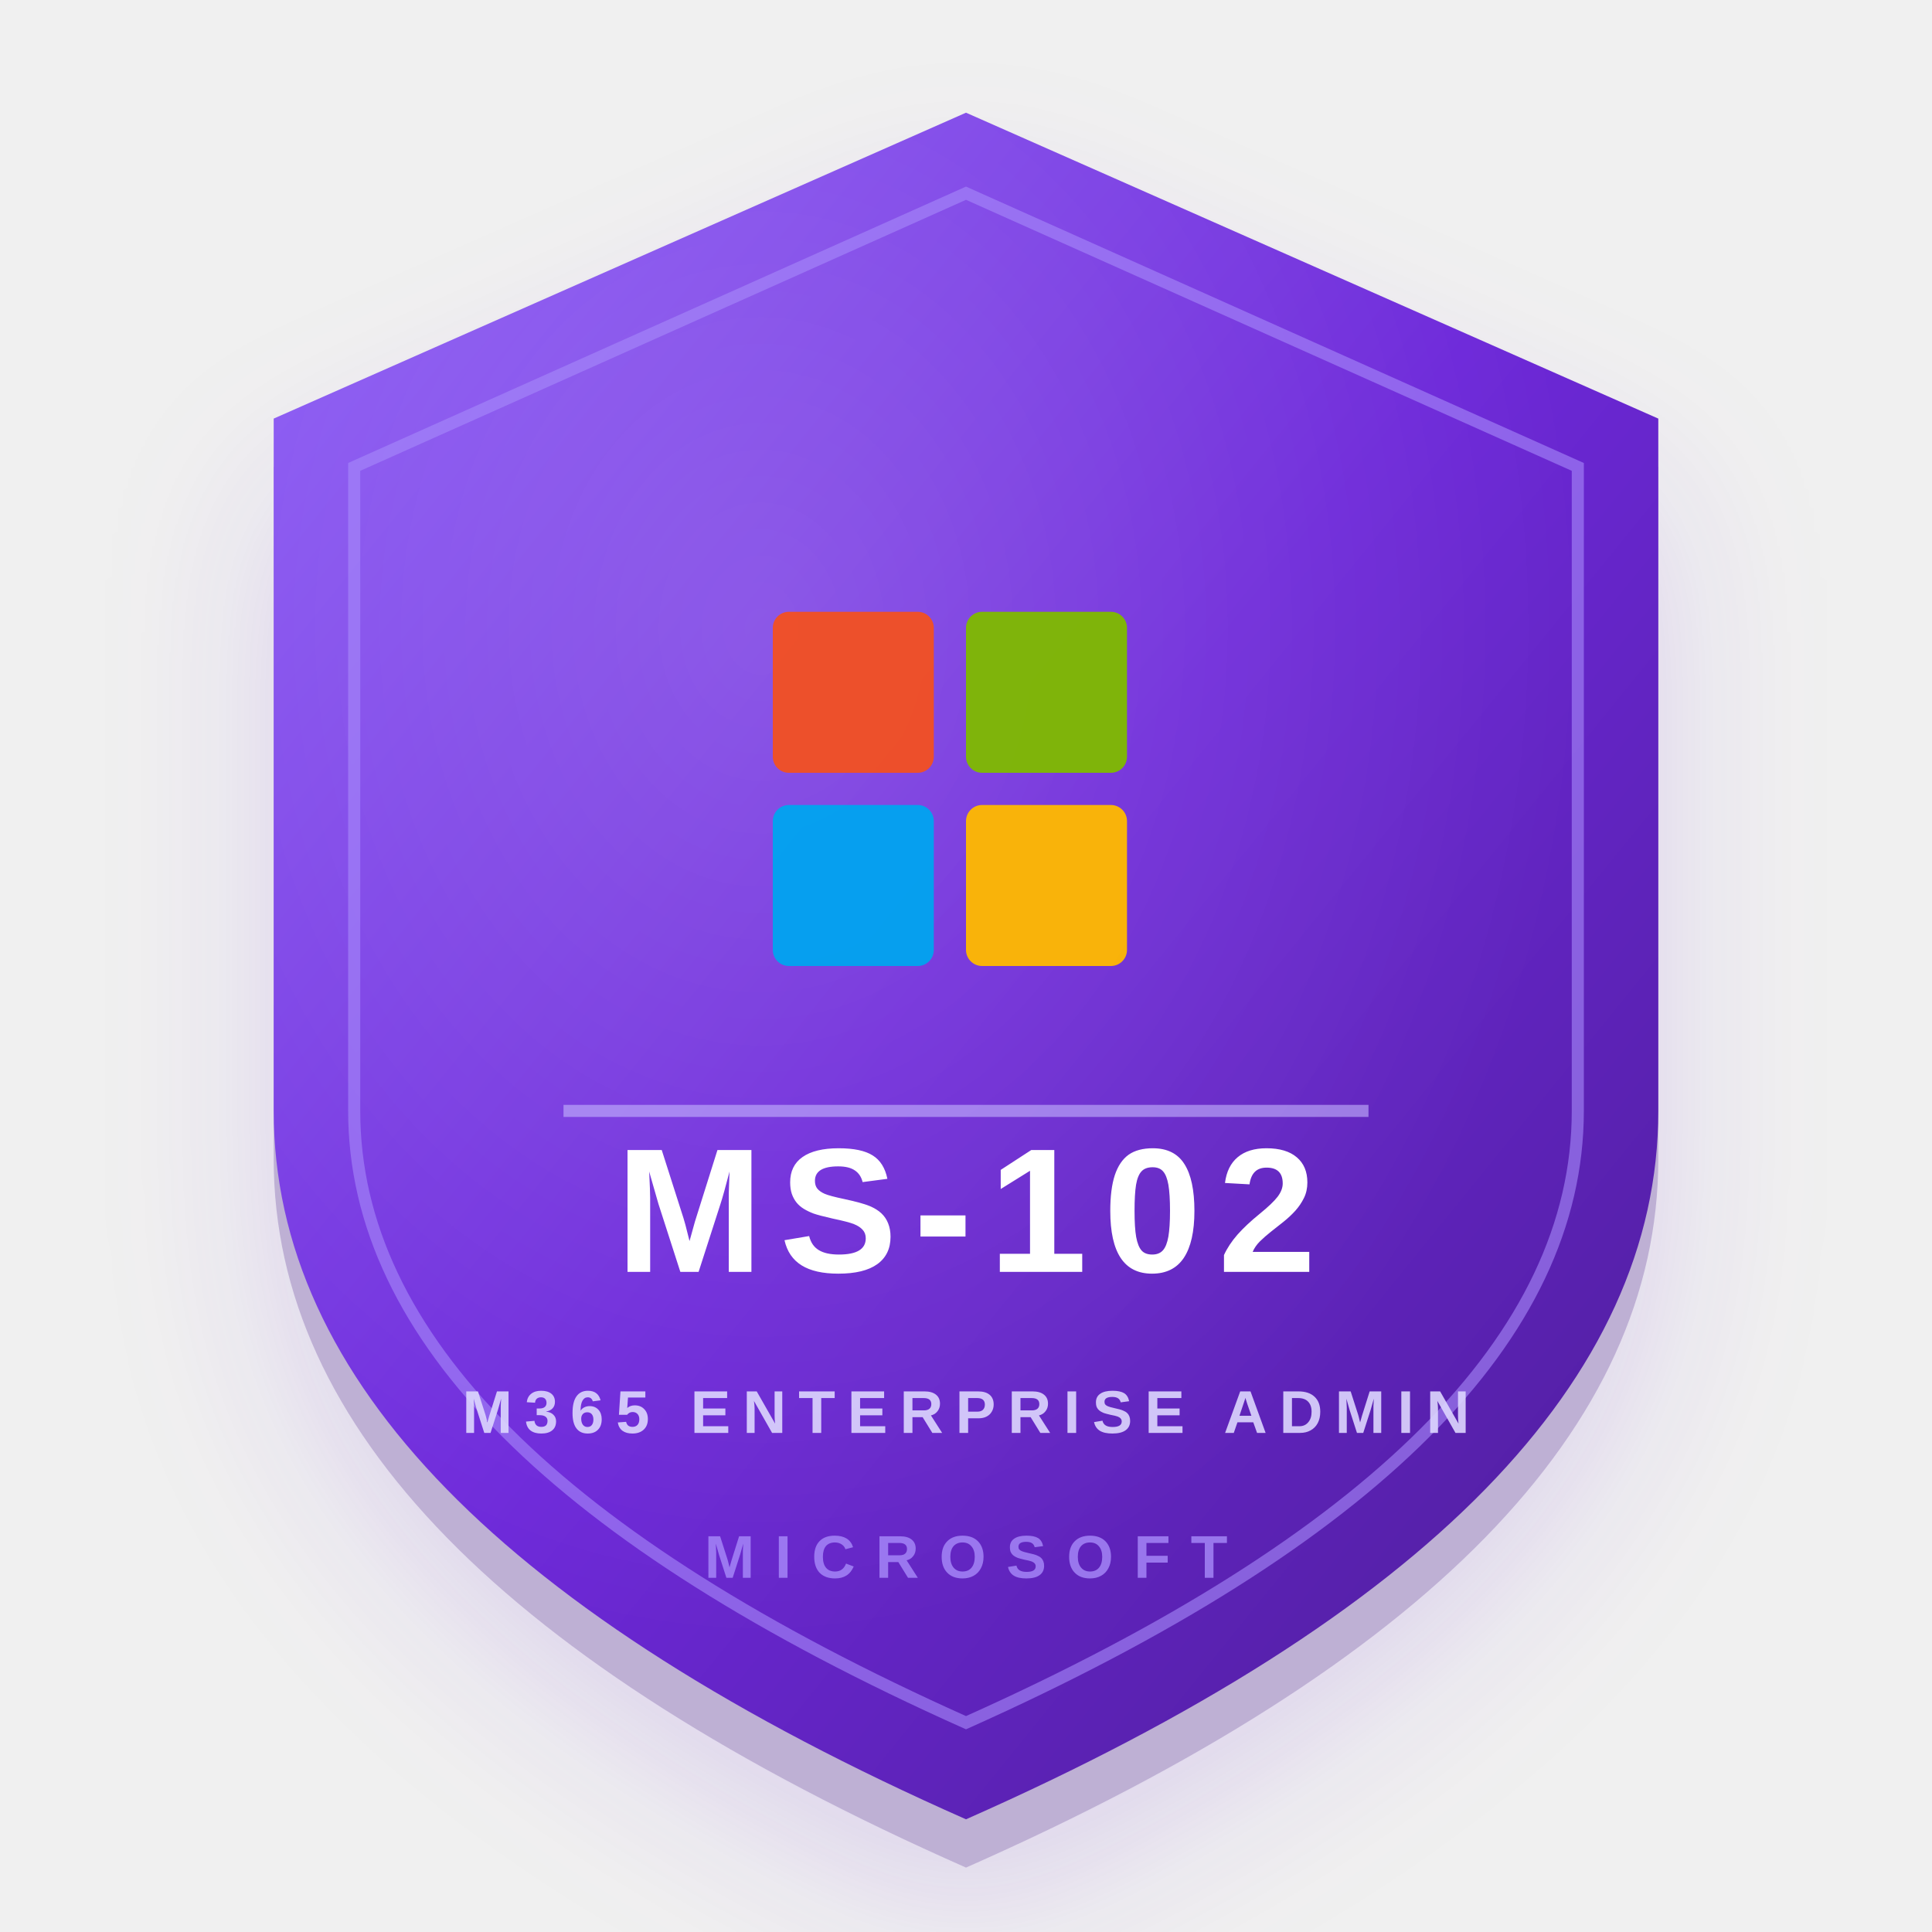
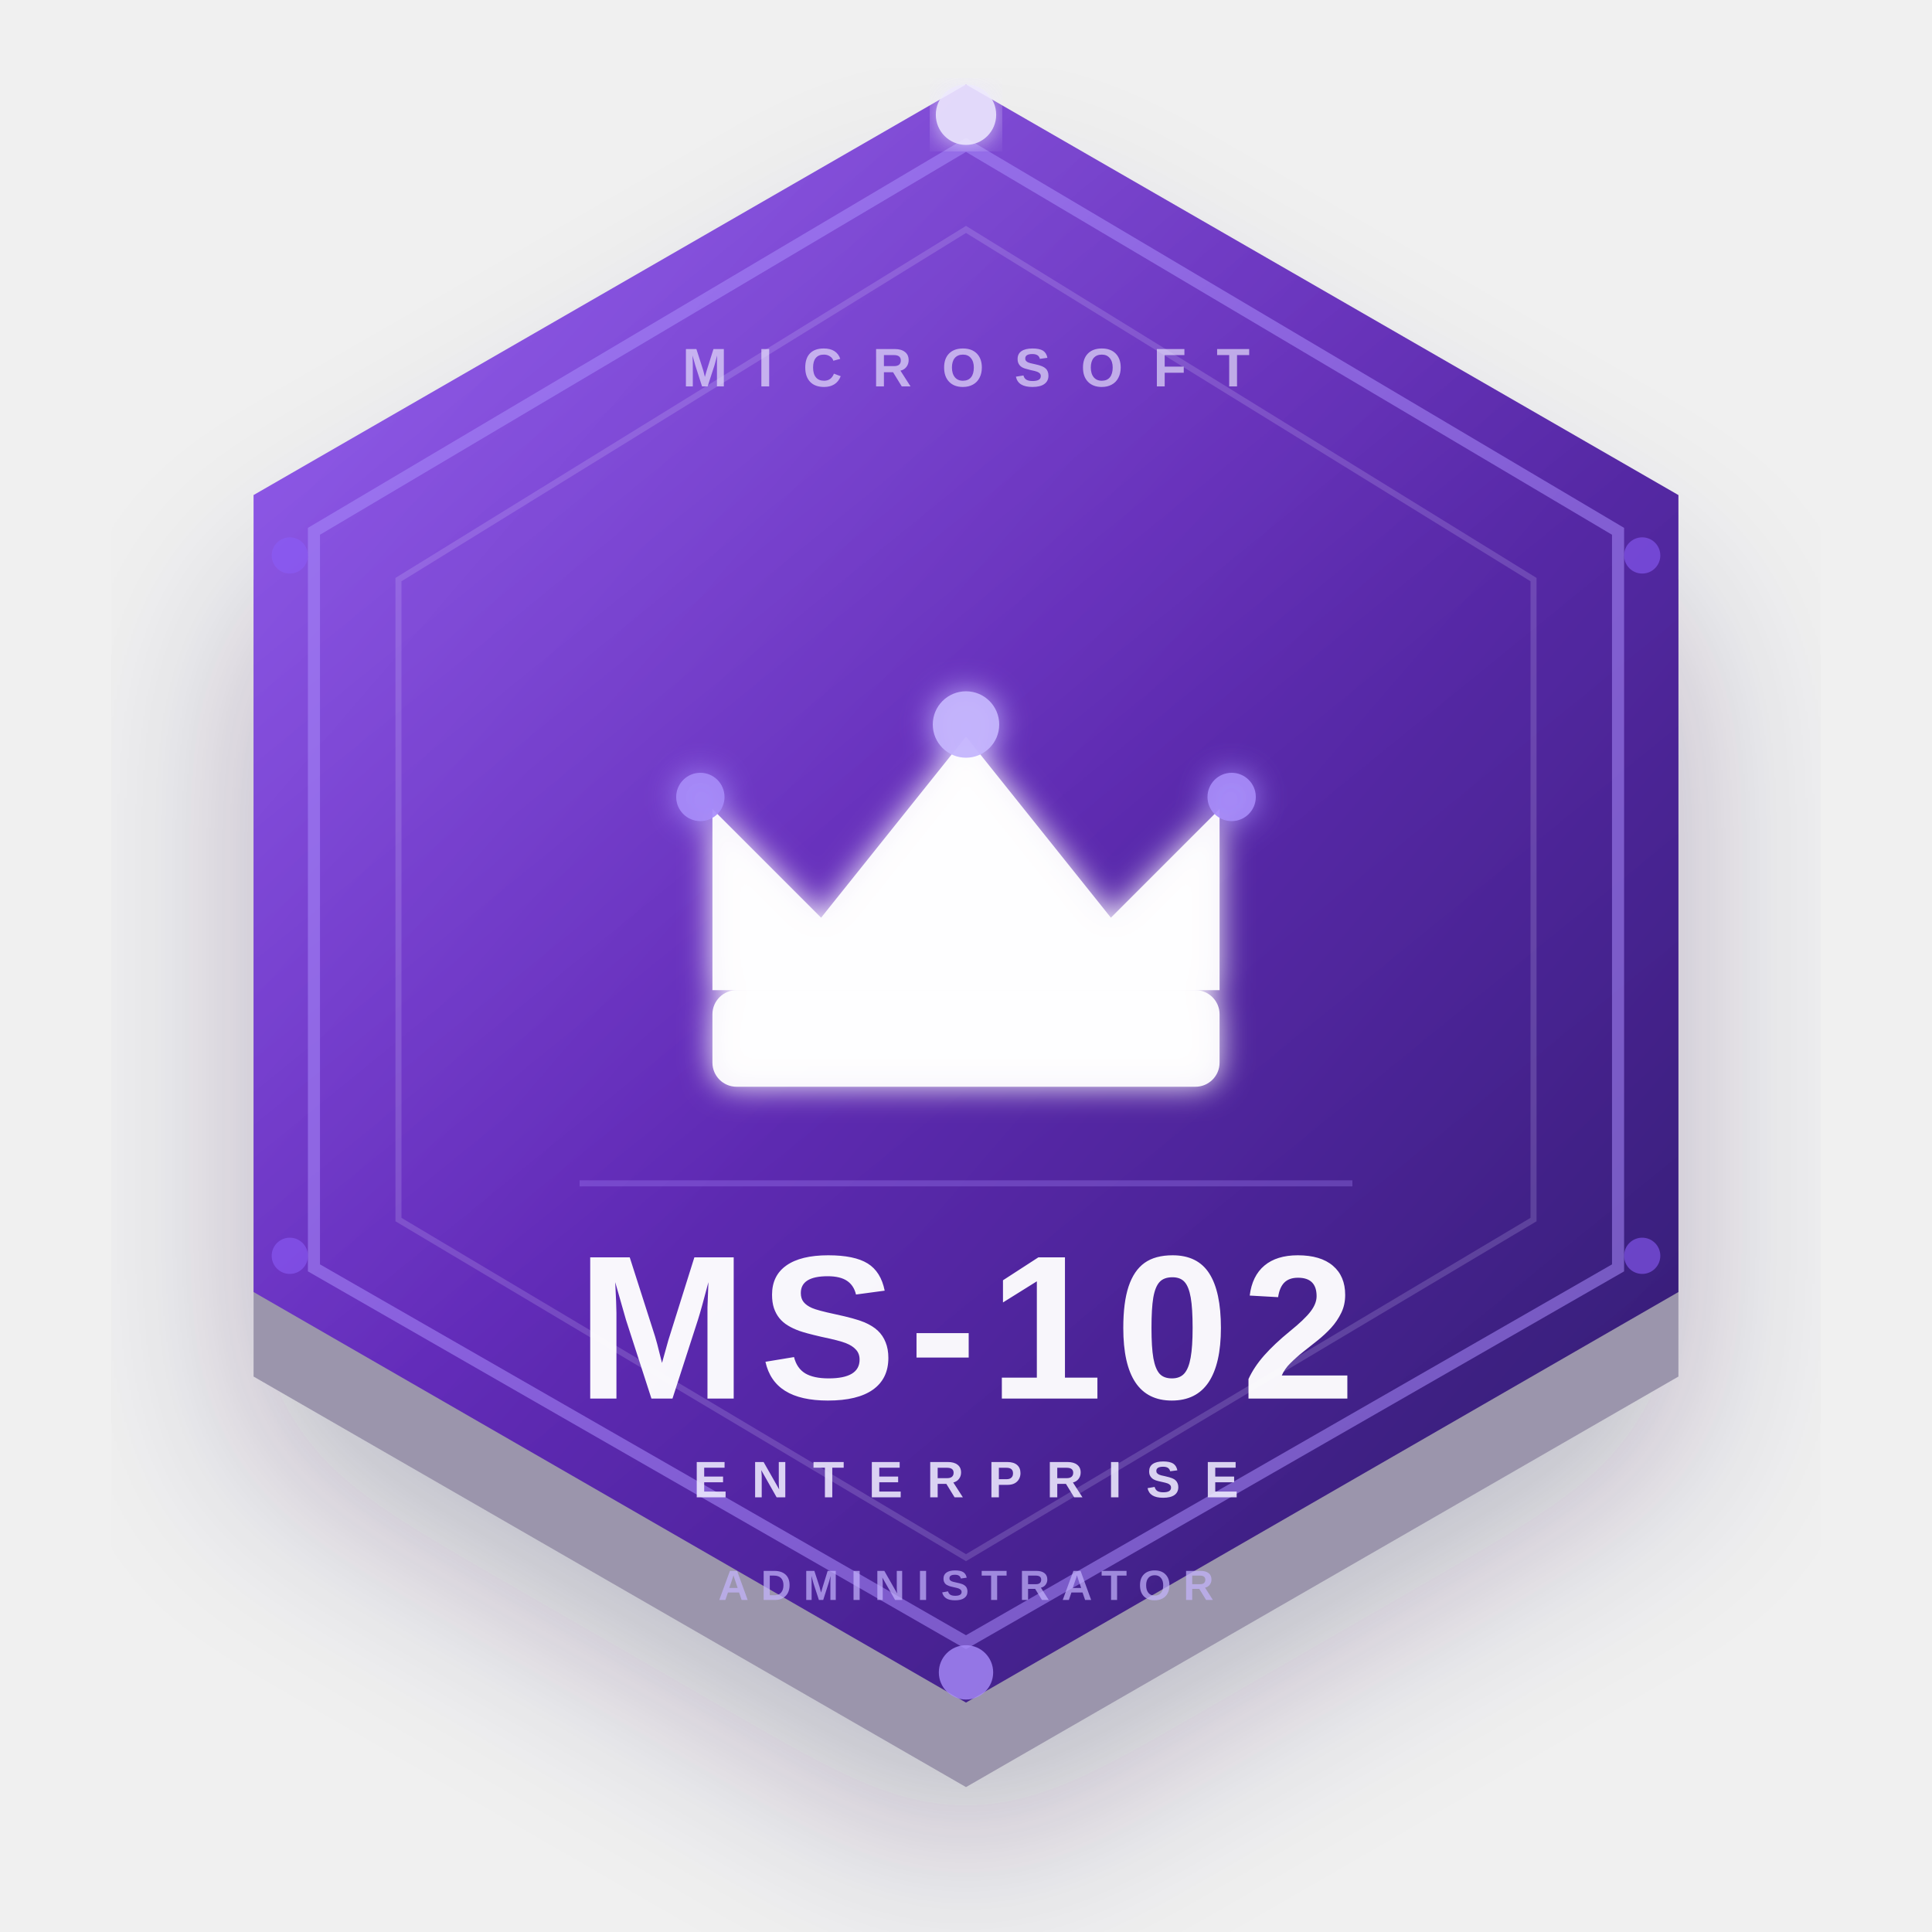
- <svg xmlns="http://www.w3.org/2000/svg" viewBox="0 0 240 240" width="240" height="240">
+ <svg xmlns="http://www.w3.org/2000/svg" viewBox="0 0 320 320" width="320" height="320">
  <defs>
-     <linearGradient id="gradMS102" x1="0%" y1="0%" x2="100%" y2="100%">
-       <stop offset="0%" style="stop-color:#8B5CF6" />
-       <stop offset="50%" style="stop-color:#6D28D9" />
-       <stop offset="100%" style="stop-color:#4C1D95" />
+     <linearGradient id="bgMS102" x1="0%" y1="0%" x2="100%" y2="100%">
+       <stop offset="0%" style="stop-color:#7C3AED" />
+       <stop offset="45%" style="stop-color:#5B21B6" />
+       <stop offset="100%" style="stop-color:#2D1B69" />
    </linearGradient>
-     <filter id="shadowMS102" x="-20%" y="-20%" width="140%" height="140%">
-       <feDropShadow dx="0" dy="6" stdDeviation="10" flood-color="#6D28D9" flood-opacity="0.5" />
+     <linearGradient id="shineMS102" x1="15%" y1="0%" x2="85%" y2="100%">
+       <stop offset="0%" style="stop-color:#FFFFFF;stop-opacity:0.20" />
+       <stop offset="55%" style="stop-color:#FFFFFF;stop-opacity:0.04" />
+       <stop offset="100%" style="stop-color:#FFFFFF;stop-opacity:0" />
+     </linearGradient>
+     <filter id="shadowMS102">
+       <feDropShadow dx="0" dy="10" stdDeviation="16" flood-color="#1E0A47" flood-opacity="0.65" />
    </filter>
-     <radialGradient id="shineMS102" cx="35%" cy="30%" r="60%">
-       <stop offset="0%" style="stop-color:#FFFFFF;stop-opacity:0.15" />
-       <stop offset="100%" style="stop-color:#FFFFFF;stop-opacity:0" />
-     </radialGradient>
+     <filter id="glowMS102">
+       <feGaussianBlur stdDeviation="2.5" result="blur" />
+       <feMerge>
+         <feMergeNode in="blur" />
+         <feMergeNode in="SourceGraphic" />
+       </feMerge>
+     </filter>
  </defs>
-   <path d="M120,14 L206,52 L206,138 Q206,188 120,226 Q34,188 34,138 L34,52 Z" fill="#4C1D95" opacity="0.3" transform="translate(0,6)" filter="url(#shadowMS102)" />
-   <path d="M120,14 L206,52 L206,138 Q206,188 120,226 Q34,188 34,138 L34,52 Z" fill="url(#gradMS102)" />
-   <path d="M120,14 L206,52 L206,138 Q206,188 120,226 Q34,188 34,138 L34,52 Z" fill="url(#shineMS102)" />
-   <path d="M120,24 L196,58 L196,138 Q196,180 120,214 Q44,180 44,138 L44,58 Z" fill="none" stroke="#A78BFA" stroke-width="1.5" opacity="0.6" />
-   <g transform="translate(96, 76)">
-     <rect x="0" y="0" width="20" height="20" rx="2" fill="#F25022" opacity="0.95" />
-     <rect x="24" y="0" width="20" height="20" rx="2" fill="#7FBA00" opacity="0.95" />
-     <rect x="0" y="24" width="20" height="20" rx="2" fill="#00A4EF" opacity="0.95" />
-     <rect x="24" y="24" width="20" height="20" rx="2" fill="#FFB900" opacity="0.95" />
+   <polygon points="160,14 278,82 278,214 160,282 42,214 42,82" fill="#1E0A47" opacity="0.4" transform="translate(0,14)" filter="url(#shadowMS102)" />
+   <polygon points="160,14 278,82 278,214 160,282 42,214 42,82" fill="url(#bgMS102)" />
+   <polygon points="160,14 278,82 278,214 160,282 42,214 42,82" fill="url(#shineMS102)" />
+   <polygon points="160,24 268,88 268,210 160,272 52,210 52,88" fill="none" stroke="#A78BFA" stroke-width="2" opacity="0.55" />
+   <polygon points="160,38 254,96 254,202 160,258 66,202 66,96" fill="none" stroke="#DDD6FE" stroke-width="1" opacity="0.18" />
+   <text x="160" y="64" font-family="'Arial', Helvetica, sans-serif" font-size="9" font-weight="700" fill="#EDE9FE" text-anchor="middle" letter-spacing="5" opacity="0.65">MICROSOFT</text>
+   <g transform="translate(160, 148)" filter="url(#glowMS102)">
+     <rect x="-42" y="16" width="84" height="16" rx="4" fill="white" opacity="0.93" />
+     <path d="M-42,16 L-42,-14 L-24,4 L0,-26 L24,4 L42,-14 L42,16 Z" fill="white" opacity="0.93" />
+     <circle cx="0" cy="-28" r="5.5" fill="#C4B5FD" opacity="0.95" />
+     <circle cx="-44" cy="-16" r="4" fill="#A78BFA" opacity="0.90" />
+     <circle cx="44" cy="-16" r="4" fill="#A78BFA" opacity="0.90" />
  </g>
-   <line x1="70" y1="138" x2="170" y2="138" stroke="#C4B5FD" stroke-width="1.5" opacity="0.6" />
-   <text x="120" y="158" font-family="'Arial Black', Arial, sans-serif" font-size="22" font-weight="900" fill="white" text-anchor="middle" letter-spacing="2">MS-102</text>
-   <text x="120" y="178" font-family="Arial, Helvetica, sans-serif" font-size="7.5" font-weight="600" fill="#DDD6FE" text-anchor="middle" letter-spacing="1.5" opacity="0.9">M365 ENTERPRISE ADMIN</text>
-   <text x="120" y="196" font-family="Arial, Helvetica, sans-serif" font-size="7.5" font-weight="600" fill="#A78BFA" text-anchor="middle" letter-spacing="2.5" opacity="0.8">MICROSOFT</text>
+   <line x1="96" y1="196" x2="224" y2="196" stroke="#A78BFA" stroke-width="1" opacity="0.30" />
+   <text x="160" y="222" font-family="'Arial Black', 'Impact', Arial, sans-serif" font-size="34" font-weight="900" fill="white" text-anchor="middle" dominant-baseline="middle" letter-spacing="2" opacity="0.96">MS-102</text>
+   <text x="160" y="248" font-family="Arial, Helvetica, sans-serif" font-size="8.5" font-weight="700" fill="#EDE9FE" text-anchor="middle" letter-spacing="4" opacity="0.88">ENTERPRISE</text>
+   <text x="160" y="265" font-family="Arial, Helvetica, sans-serif" font-size="7" font-weight="600" fill="#C4B5FD" text-anchor="middle" letter-spacing="2" opacity="0.70">ADMINISTRATOR</text>
+   <circle cx="160" cy="19" r="5" fill="#EDE9FE" opacity="0.90" filter="url(#glowMS102)" />
+   <circle cx="160" cy="277" r="4.5" fill="#A78BFA" opacity="0.80" />
+   <circle cx="48" cy="92" r="3" fill="#8B5CF6" opacity="0.60" />
+   <circle cx="272" cy="92" r="3" fill="#8B5CF6" opacity="0.60" />
+   <circle cx="48" cy="208" r="3" fill="#8B5CF6" opacity="0.60" />
+   <circle cx="272" cy="208" r="3" fill="#8B5CF6" opacity="0.60" />
</svg>
